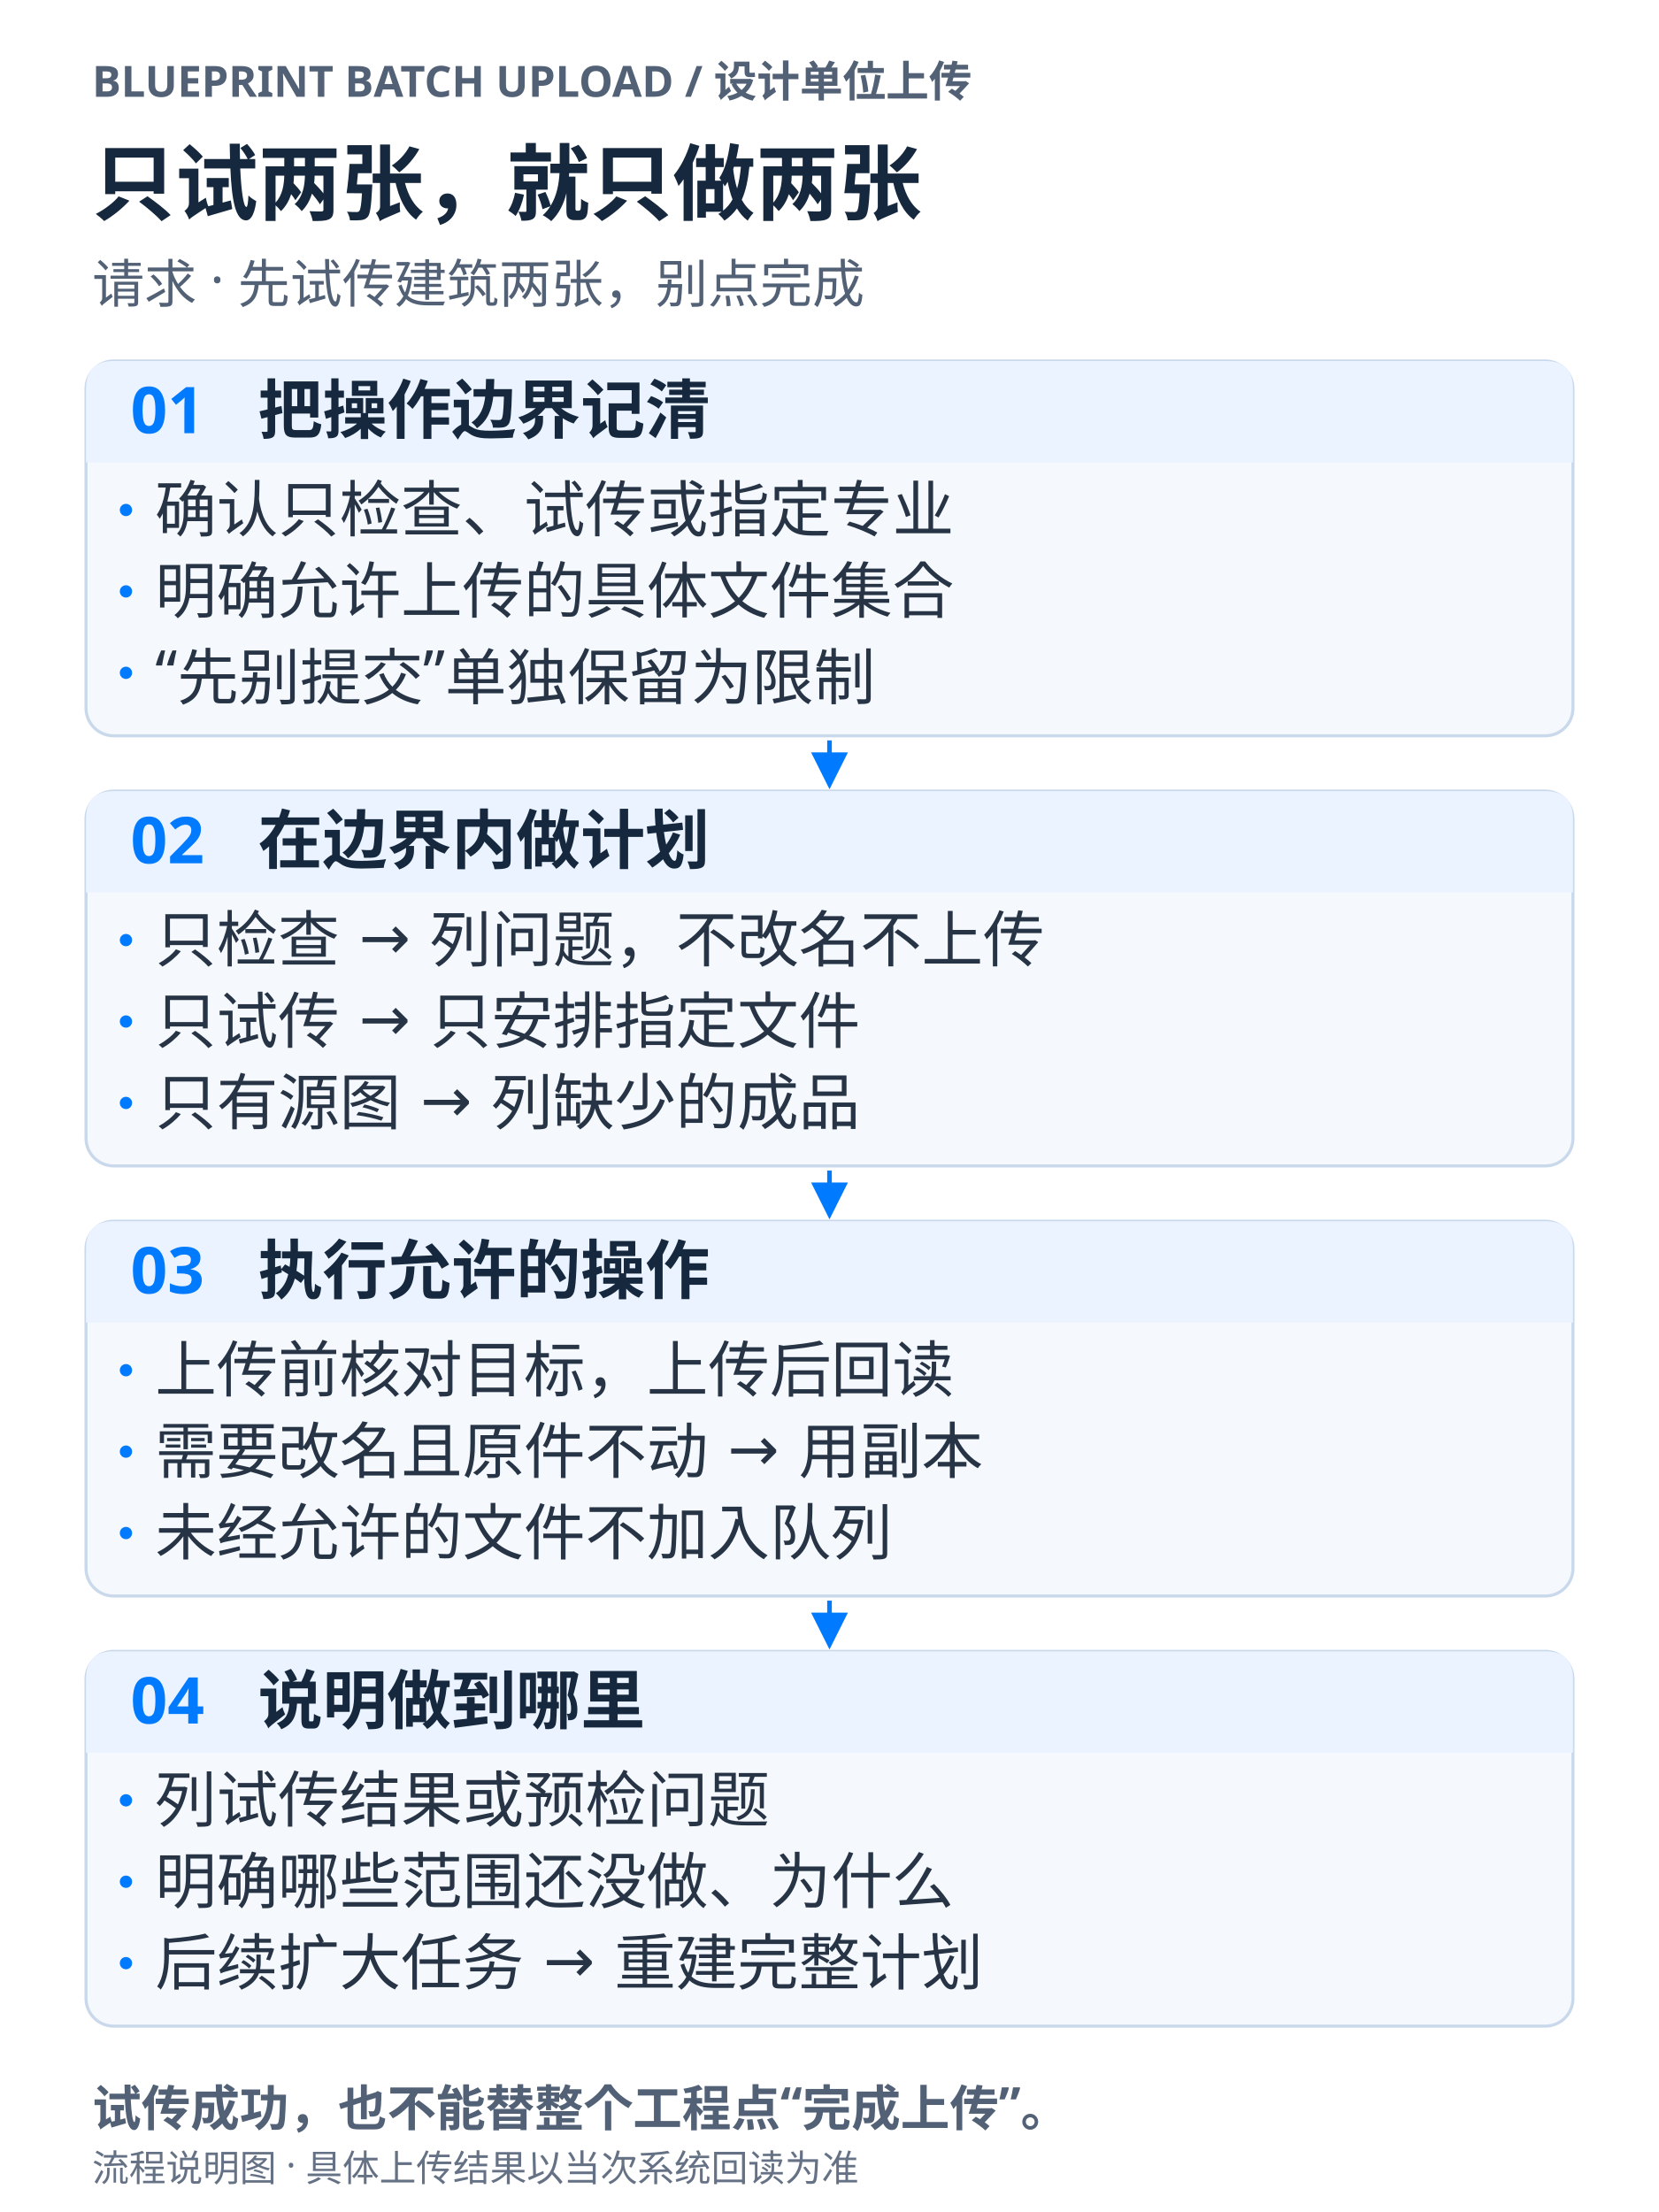
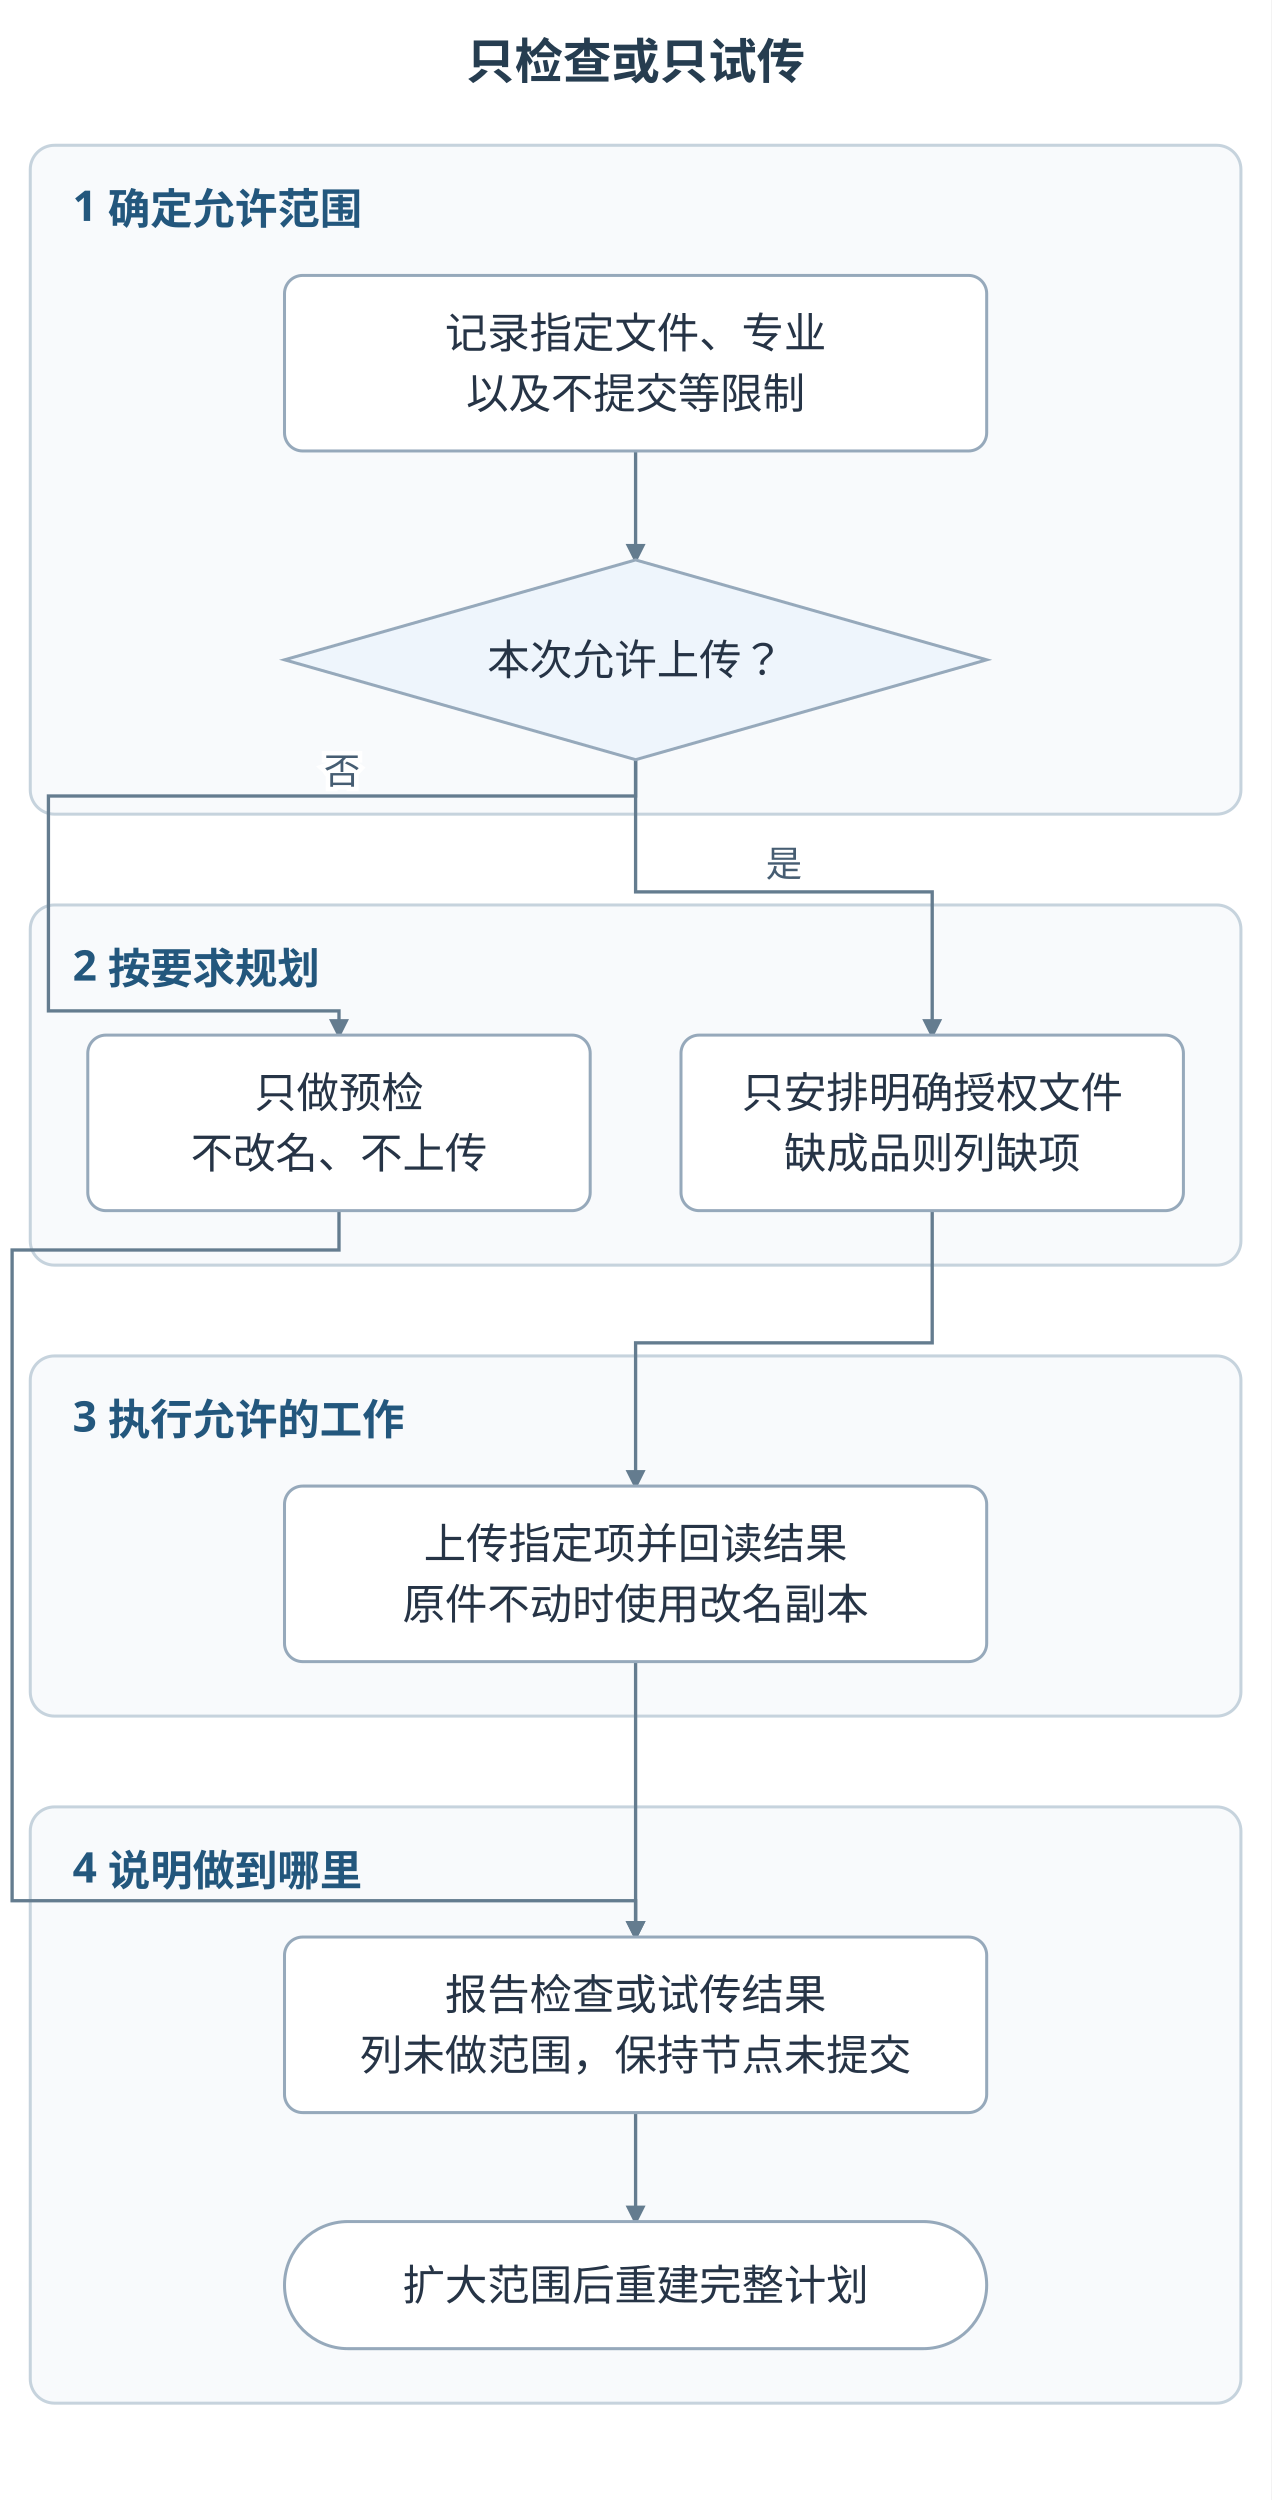
- <svg xmlns="http://www.w3.org/2000/svg" width="1080" height="1440" viewBox="0 0 1080 1440">
+ <svg xmlns="http://www.w3.org/2000/svg" width="420" height="826" viewBox="0 0 420 826">
  <defs>
-     <marker id="arrow" viewBox="0 0 10 10" refX="8" refY="5" markerWidth="8" markerHeight="8" orient="auto-start-reverse">
-       <path d="M 0 0 L 10 5 L 0 10 z" fill="#007AFF" />
+     <marker id="arrow" viewBox="0 0 10 10" refX="8" refY="5" markerWidth="6" markerHeight="6" orient="auto">
+       <path d="M0 0L10 5L0 10z" fill="#647C8F" />
    </marker>
  </defs>
-   <rect width="1080" height="1440" fill="white" />
-   <g font-family="Microsoft YaHei, PingFang SC, sans-serif">
-     <text x="60" y="63" font-size="28" font-weight="600" fill="#526176" data-max="990">BLUEPRINT BATCH UPLOAD  /  设计单位上传</text>
-     <text x="60" y="139" font-size="54" font-weight="700" fill="#16283D" data-max="1020">只试两张，就只做两张</text>
-     <text x="60" y="197" font-size="34" font-weight="400" fill="#526176" data-max="1020">请求 · 先试传建筑两张，别点完成</text>
-     <rect x="56" y="235" width="968" height="244" rx="18" fill="#F5F8FC" stroke="#C9D9EB" stroke-width="2" />
-     <path d="M 74 235 H 1006 Q 1024 235 1024 253 V 301 H 56 V 253 Q 56 235 74 235" fill="#EAF3FF" />
-     <text x="85" y="282" font-size="42" font-weight="700" fill="#007AFF" data-max="990">01</text>
-     <text x="168" y="282" font-size="42" font-weight="700" fill="#16283D" data-max="990">把操作边界记清</text>
-     <circle cx="82" cy="332" r="4" fill="#007AFF" />
-     <text x="101" y="346" font-size="40" font-weight="400" fill="#263446" data-max="1000">确认只检查、试传或指定专业</text>
-     <circle cx="82" cy="385" r="4" fill="#007AFF" />
-     <text x="101" y="399" font-size="40" font-weight="400" fill="#263446" data-max="1000">明确允许上传的具体文件集合</text>
-     <circle cx="82" cy="438" r="4" fill="#007AFF" />
-     <text x="101" y="452" font-size="40" font-weight="400" fill="#263446" data-max="1000">“先别提交”单独保留为限制</text>
-     <path d="M 540 482 V 509" stroke="#007AFF" stroke-width="3" fill="none" marker-end="url(#arrow)" />
-     <rect x="56" y="515" width="968" height="244" rx="18" fill="#F5F8FC" stroke="#C9D9EB" stroke-width="2" />
-     <path d="M 74 515 H 1006 Q 1024 515 1024 533 V 581 H 56 V 533 Q 56 515 74 515" fill="#EAF3FF" />
-     <text x="85" y="562" font-size="42" font-weight="700" fill="#007AFF" data-max="990">02</text>
-     <text x="168" y="562" font-size="42" font-weight="700" fill="#16283D" data-max="990">在边界内做计划</text>
-     <circle cx="82" cy="612" r="4" fill="#007AFF" />
-     <text x="101" y="626" font-size="40" font-weight="400" fill="#263446" data-max="1000">只检查 → 列问题，不改名不上传</text>
-     <circle cx="82" cy="665" r="4" fill="#007AFF" />
-     <text x="101" y="679" font-size="40" font-weight="400" fill="#263446" data-max="1000">只试传 → 只安排指定文件</text>
-     <circle cx="82" cy="718" r="4" fill="#007AFF" />
-     <text x="101" y="732" font-size="40" font-weight="400" fill="#263446" data-max="1000">只有源图 → 列缺少的成品</text>
-     <path d="M 540 762 V 789" stroke="#007AFF" stroke-width="3" fill="none" marker-end="url(#arrow)" />
-     <rect x="56" y="795" width="968" height="244" rx="18" fill="#F5F8FC" stroke="#C9D9EB" stroke-width="2" />
-     <path d="M 74 795 H 1006 Q 1024 795 1024 813 V 861 H 56 V 813 Q 56 795 74 795" fill="#EAF3FF" />
-     <text x="85" y="842" font-size="42" font-weight="700" fill="#007AFF" data-max="990">03</text>
-     <text x="168" y="842" font-size="42" font-weight="700" fill="#16283D" data-max="990">执行允许的操作</text>
-     <circle cx="82" cy="892" r="4" fill="#007AFF" />
-     <text x="101" y="906" font-size="40" font-weight="400" fill="#263446" data-max="1000">上传前核对目标，上传后回读</text>
-     <circle cx="82" cy="945" r="4" fill="#007AFF" />
-     <text x="101" y="959" font-size="40" font-weight="400" fill="#263446" data-max="1000">需要改名且原件不动 → 用副本</text>
-     <circle cx="82" cy="998" r="4" fill="#007AFF" />
-     <text x="101" y="1012" font-size="40" font-weight="400" fill="#263446" data-max="1000">未经允许的文件不加入队列</text>
-     <path d="M 540 1042 V 1069" stroke="#007AFF" stroke-width="3" fill="none" marker-end="url(#arrow)" />
-     <rect x="56" y="1075" width="968" height="244" rx="18" fill="#F5F8FC" stroke="#C9D9EB" stroke-width="2" />
-     <path d="M 74 1075 H 1006 Q 1024 1075 1024 1093 V 1141 H 56 V 1093 Q 56 1075 74 1075" fill="#EAF3FF" />
-     <text x="85" y="1122" font-size="42" font-weight="700" fill="#007AFF" data-max="990">04</text>
-     <text x="168" y="1122" font-size="42" font-weight="700" fill="#16283D" data-max="990">说明做到哪里</text>
-     <circle cx="82" cy="1172" r="4" fill="#007AFF" />
-     <text x="101" y="1186" font-size="40" font-weight="400" fill="#263446" data-max="1000">列试传结果或预检问题</text>
-     <circle cx="82" cy="1225" r="4" fill="#007AFF" />
-     <text x="101" y="1239" font-size="40" font-weight="400" fill="#263446" data-max="1000">明确哪些范围还没做、为什么</text>
-     <circle cx="82" cy="1278" r="4" fill="#007AFF" />
-     <text x="101" y="1292" font-size="40" font-weight="400" fill="#263446" data-max="1000">后续扩大任务 → 重建完整计划</text>
-     <text x="60" y="1384" font-size="32" font-weight="600" fill="#526176" data-max="1020">试传成功，也不能替整个工程点“完成上传”。</text>
-     <text x="60" y="1420" font-size="24" font-weight="400" fill="#657184" data-max="1020">流程说明图 · 具体上传结果以当次系统回读为准</text>
+   <rect width="100%" height="100%" fill="white" />
+   <g font-family="Microsoft YaHei, sans-serif">
+     <text x="210" y="26" text-anchor="middle" font-size="16" font-weight="600" fill="#263D50">只检查或只试传</text>
+     <rect x="10" y="48" width="400" height="221" rx="8" fill="#F8FAFC" stroke="#C6D3DD" />
+     <text x="24" y="73" font-size="14" font-weight="600" fill="#23577D">1 确定允许范围</text>
+     <rect x="10" y="299" width="400" height="119" rx="8" fill="#F8FAFC" stroke="#C6D3DD" />
+     <text x="24" y="324" font-size="14" font-weight="600" fill="#23577D">2 按要求规划</text>
+     <rect x="10" y="448" width="400" height="119" rx="8" fill="#F8FAFC" stroke="#C6D3DD" />
+     <text x="24" y="473" font-size="14" font-weight="600" fill="#23577D">3 执行允许的工作</text>
+     <rect x="10" y="597" width="400" height="197" rx="8" fill="#F8FAFC" stroke="#C6D3DD" />
+     <text x="24" y="622" font-size="14" font-weight="600" fill="#23577D">4 说明做到哪里</text>
+     <path data-edge="a-b" d="M210 149 V166.28 H210 V185" fill="none" stroke="#647C8F" stroke-width="1.1" marker-end="url(#arrow)" />
+     <path data-edge="b-c" d="M210 251 V263 H16 V334 H112 V342" fill="none" stroke="#647C8F" stroke-width="1.1" marker-end="url(#arrow)" />
+     <path data-edge="b-d" d="M210 251 V294.68 H308 V342" fill="none" stroke="#647C8F" stroke-width="1.1" marker-end="url(#arrow)" />
+     <path data-edge="d-e" d="M308 400 V443.68 H210 V491" fill="none" stroke="#647C8F" stroke-width="1.1" marker-end="url(#arrow)" />
+     <path data-edge="c-f" d="M112 400 V413 H4 V628 H210 V640" fill="none" stroke="#647C8F" stroke-width="1.1" marker-end="url(#arrow)" />
+     <path data-edge="e-f" d="M210 549 V592.68 H210 V640" fill="none" stroke="#647C8F" stroke-width="1.1" marker-end="url(#arrow)" />
+     <path data-edge="f-g" d="M210 698 V715.28 H210 V734" fill="none" stroke="#647C8F" stroke-width="1.1" marker-end="url(#arrow)" />
+     <g class="node" data-id="a">
+       <rect x="94" y="91" width="232" height="58" rx="6" fill="white" stroke="#96A9BB" />
+       <text x="210" y="115" text-anchor="middle" font-size="14" fill="#263446">记录指定文件、专业</text>
+       <text x="210" y="135" text-anchor="middle" font-size="14" fill="#263446">以及不提交等限制</text>
+     </g>
+     <g class="node" data-id="b">
+       <polygon points="210,185 326,218 210,251 94,218" fill="#EEF5FC" stroke="#96A9BB" />
+       <text x="210" y="223" text-anchor="middle" font-size="14" fill="#263446">本次允许上传？</text>
+     </g>
+     <g class="node" data-id="c">
+       <rect x="29" y="342" width="166" height="58" rx="6" fill="white" stroke="#96A9BB" />
+       <text x="112" y="366" text-anchor="middle" font-size="14" fill="#263446">只做预检</text>
+       <text x="112" y="386" text-anchor="middle" font-size="14" fill="#263446">不改名、不上传</text>
+     </g>
+     <g class="node" data-id="d">
+       <rect x="225" y="342" width="166" height="58" rx="6" fill="white" stroke="#96A9BB" />
+       <text x="308" y="366" text-anchor="middle" font-size="14" fill="#263446">只安排明确授权文件</text>
+       <text x="308" y="386" text-anchor="middle" font-size="14" fill="#263446">缺成品则列缺项</text>
+     </g>
+     <g class="node" data-id="e">
+       <rect x="94" y="491" width="232" height="58" rx="6" fill="white" stroke="#96A9BB" />
+       <text x="210" y="515" text-anchor="middle" font-size="14" fill="#263446">上传指定项并回读结果</text>
+       <text x="210" y="535" text-anchor="middle" font-size="14" fill="#263446">原件不动时使用改名副本</text>
+     </g>
+     <g class="node" data-id="f">
+       <rect x="94" y="640" width="232" height="58" rx="6" fill="white" stroke="#96A9BB" />
+       <text x="210" y="664" text-anchor="middle" font-size="14" fill="#263446">报告检查或试传结果</text>
+       <text x="210" y="684" text-anchor="middle" font-size="14" fill="#263446">列未做范围，保持节点未提交</text>
+     </g>
+     <g class="node" data-id="g">
+       <rect x="94" y="734" width="232" height="42" rx="21" fill="white" stroke="#96A9BB" />
+       <text x="210" y="760" text-anchor="middle" font-size="14" fill="#263446">扩大范围后重建完整计划</text>
+     </g>
+     <text x="113" y="259" text-anchor="middle" font-size="12" fill="#465D72" stroke="white" stroke-width="3" paint-order="stroke">否</text>
+     <text x="259" y="289.68" text-anchor="middle" font-size="12" fill="#465D72" stroke="white" stroke-width="3" paint-order="stroke">是</text>
  </g>
</svg>
